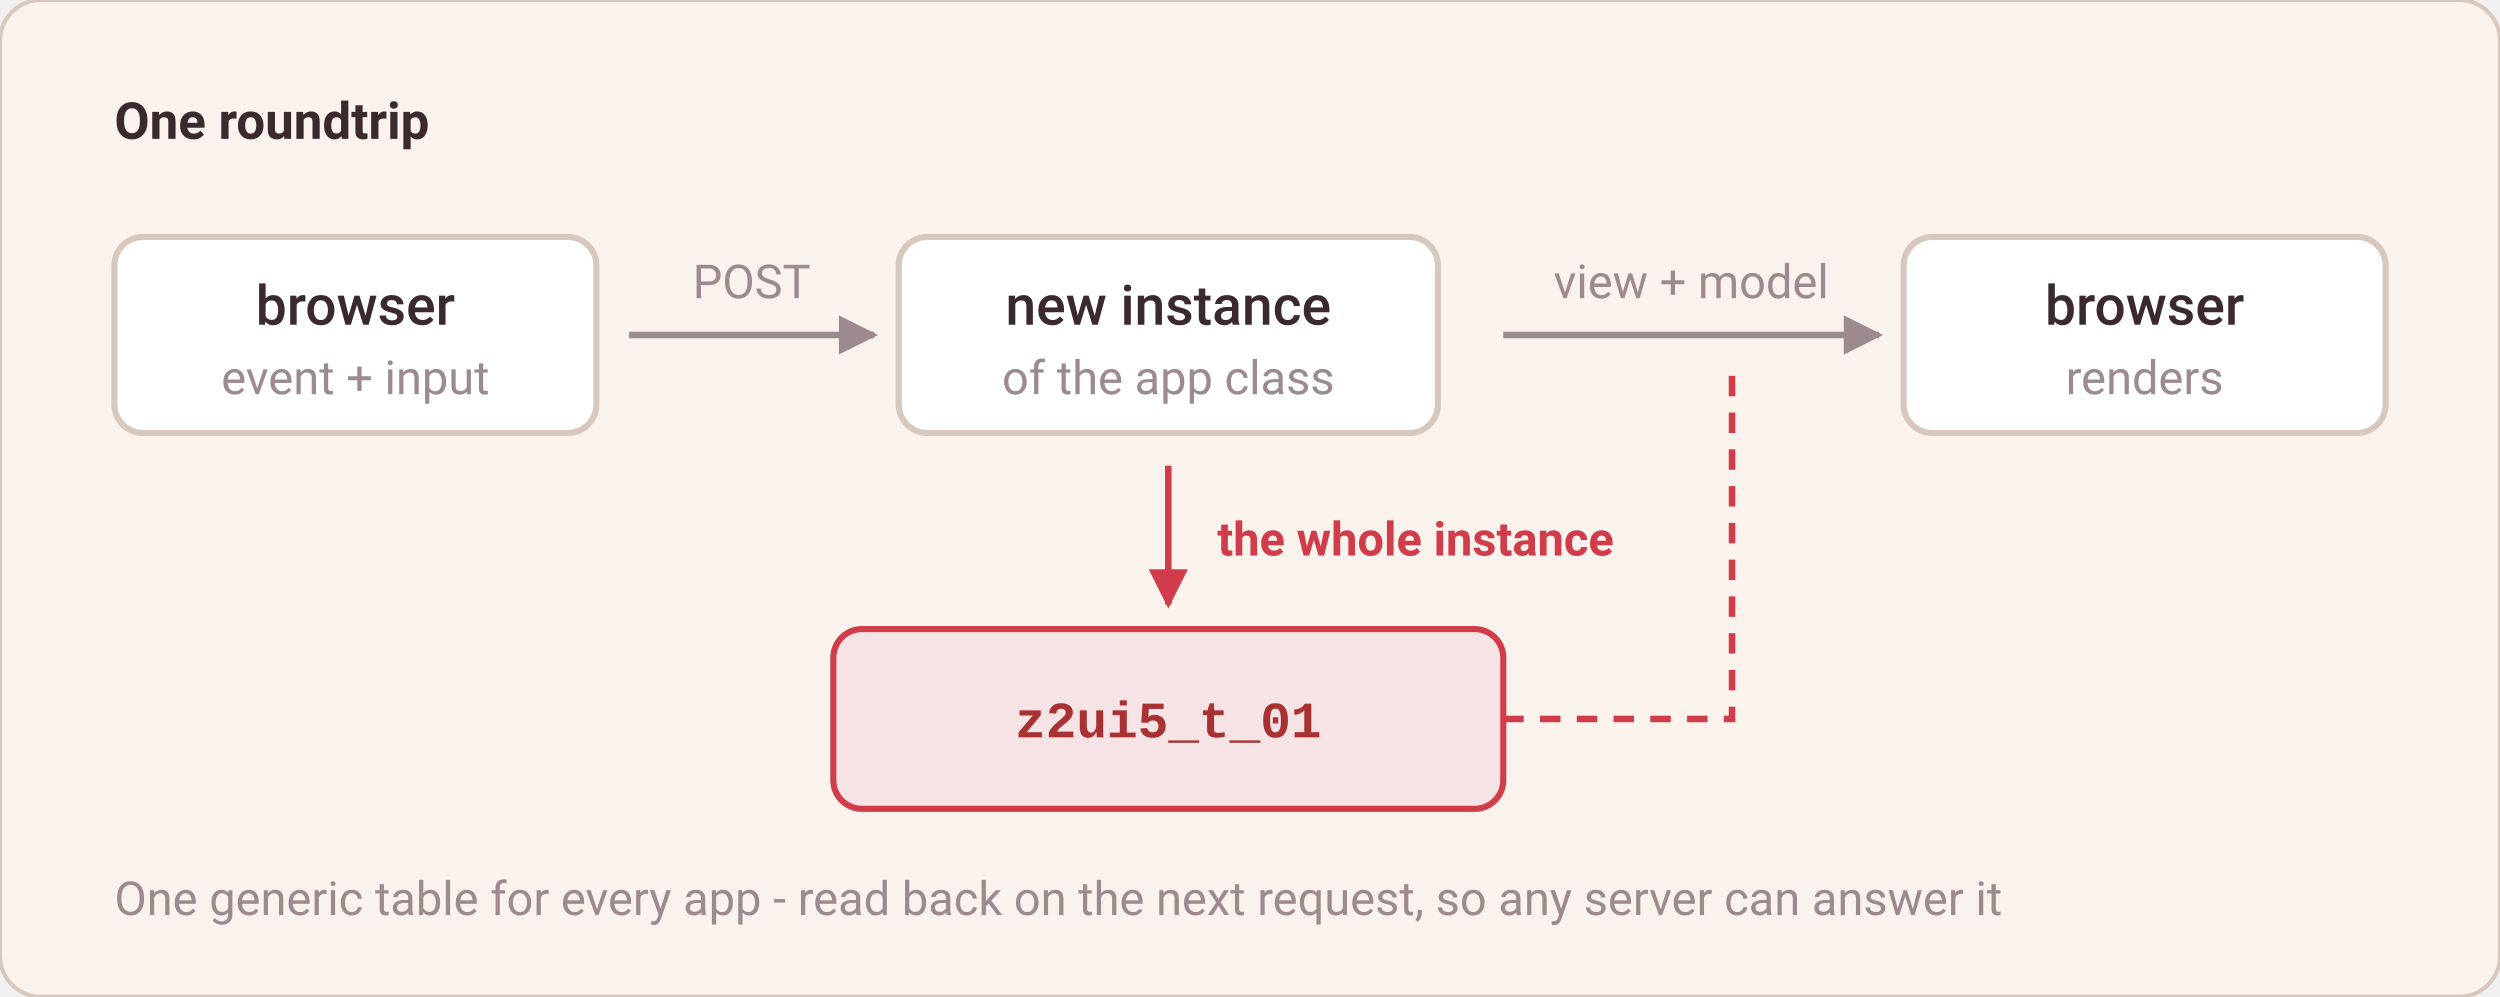
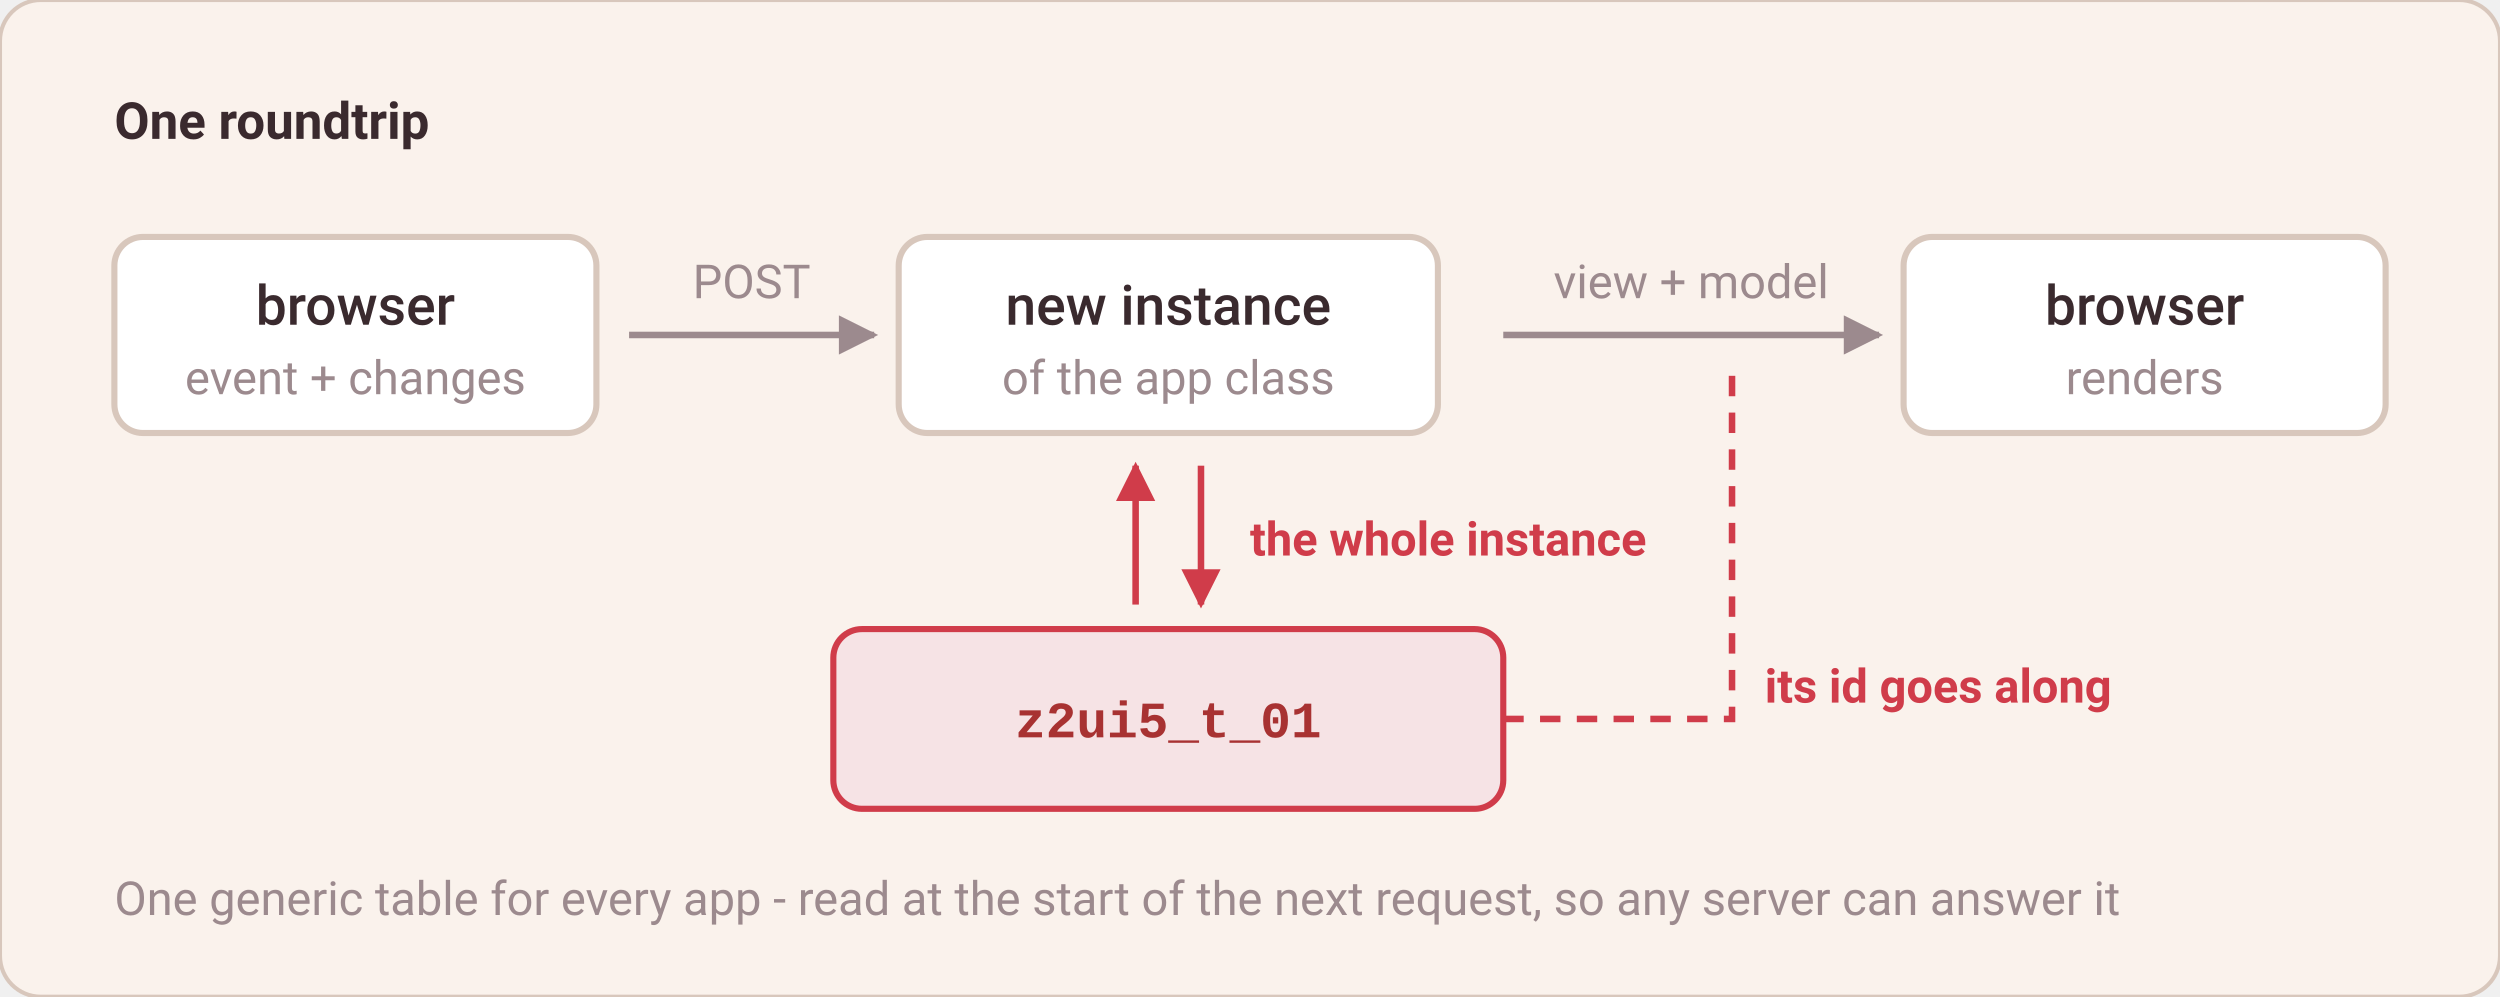
<svg xmlns="http://www.w3.org/2000/svg" viewBox="0 0 612 244" width="612" height="244" role="img">
  <style data-dark="">@media (prefers-color-scheme:dark){[fill="#FAF2EC"]{fill:#172033}[fill="#FFFFFF"]{fill:#0f1522}[fill="#3A2A2E"]{fill:#f1f4f9}[fill="#9C8A8E"]{fill:#9aa4b5}[fill="#F6E3E5"]{fill:#3a1d22}[fill="#D03C4A"]{fill:#f0606d}[fill="#A83232"]{fill:#ff8a95}[stroke="#D8C7BC"]{stroke:#34405a}[stroke="#9C8A8E"]{stroke:#6b778c}[stroke="#D03C4A"]{stroke:#f0606d}}</style>
  <defs>
    <marker id="am" viewBox="0 0 10 10" refX="9" refY="5" markerWidth="6" markerHeight="6" orient="auto">
      <path d="M0 0 L10 5 L0 10 z" fill="#9C8A8E" />
    </marker>
    <marker id="ar" viewBox="0 0 10 10" refX="9" refY="5" markerWidth="6" markerHeight="6" orient="auto">
      <path d="M0 0 L10 5 L0 10 z" fill="#D03C4A" />
    </marker>
  </defs>
  <rect width="612" height="244" rx="10" fill="#FAF2EC" stroke="#D8C7BC" />
  <text x="28" y="34" font-family="-apple-system,BlinkMacSystemFont,'Segoe UI',Roboto,'Helvetica Neue',Arial,sans-serif" font-size="12.5" fill="#3A2A2E" font-weight="700" text-anchor="start">One roundtrip</text>
  <rect x="28" y="58" width="118" height="48" rx="7" fill="#FFFFFF" stroke="#D8C7BC" stroke-width="1.5" />
  <text x="87.0" y="79.5" font-family="-apple-system,BlinkMacSystemFont,'Segoe UI',Roboto,'Helvetica Neue',Arial,sans-serif" font-size="13.5" font-weight="500" fill="#3A2A2E" text-anchor="middle">browser</text>
-   <text x="87.0" y="96.5" font-family="-apple-system,BlinkMacSystemFont,'Segoe UI',Roboto,'Helvetica Neue',Arial,sans-serif" font-size="11.5" fill="#9C8A8E" text-anchor="middle">event + input</text>
+   <text x="87.0" y="96.5" font-family="-apple-system,BlinkMacSystemFont,'Segoe UI',Roboto,'Helvetica Neue',Arial,sans-serif" font-size="11.5" fill="#9C8A8E" text-anchor="middle">event + changes</text>
  <line x1="154" y1="82" x2="214" y2="82" stroke="#9C8A8E" stroke-width="1.6" marker-end="url(#am)" />
  <text x="184.0" y="73.0" font-family="-apple-system,BlinkMacSystemFont,'Segoe UI',Roboto,'Helvetica Neue',Arial,sans-serif" font-size="11.5" fill="#9C8A8E" text-anchor="middle" font-weight="400">POST</text>
  <rect x="220" y="58" width="132" height="48" rx="7" fill="#FFFFFF" stroke="#D8C7BC" stroke-width="1.5" />
  <text x="286.0" y="79.5" font-family="-apple-system,BlinkMacSystemFont,'Segoe UI',Roboto,'Helvetica Neue',Arial,sans-serif" font-size="13.5" font-weight="500" fill="#3A2A2E" text-anchor="middle">new instance</text>
  <text x="286.0" y="96.5" font-family="-apple-system,BlinkMacSystemFont,'Segoe UI',Roboto,'Helvetica Neue',Arial,sans-serif" font-size="11.5" fill="#9C8A8E" text-anchor="middle">of the app class</text>
-   <line x1="286" y1="114" x2="286" y2="148" stroke="#D03C4A" stroke-width="1.6" marker-end="url(#ar)" />
-   <text x="298" y="136" font-family="-apple-system,BlinkMacSystemFont,'Segoe UI',Roboto,'Helvetica Neue',Arial,sans-serif" font-size="11.5" fill="#D03C4A" font-weight="600" text-anchor="start">the whole instance</text>
+   <line x1="294" y1="114" x2="294" y2="148" stroke="#D03C4A" stroke-width="1.6" marker-end="url(#ar)" />
+   <line x1="278" y1="148" x2="278" y2="114" stroke="#D03C4A" stroke-width="1.6" marker-end="url(#ar)" />
+   <text x="306" y="136" font-family="-apple-system,BlinkMacSystemFont,'Segoe UI',Roboto,'Helvetica Neue',Arial,sans-serif" font-size="11.5" fill="#D03C4A" font-weight="600" text-anchor="start">the whole instance</text>
  <rect x="204" y="154" width="164" height="44" rx="7" fill="#F6E3E5" stroke="#D03C4A" stroke-width="1.5" />
  <text x="286.0" y="180.5" font-family="ui-monospace,SFMono-Regular,Menlo,Consolas,'Liberation Mono',monospace" font-size="12.5" font-weight="600" fill="#A83232" text-anchor="middle">z2ui5_t_01</text>
  <line x1="368" y1="82" x2="460" y2="82" stroke="#9C8A8E" stroke-width="1.6" marker-end="url(#am)" />
  <text x="414.0" y="73.0" font-family="-apple-system,BlinkMacSystemFont,'Segoe UI',Roboto,'Helvetica Neue',Arial,sans-serif" font-size="11.5" fill="#9C8A8E" text-anchor="middle" font-weight="400">view + model</text>
  <rect x="466" y="58" width="118" height="48" rx="7" fill="#FFFFFF" stroke="#D8C7BC" stroke-width="1.5" />
  <text x="525.0" y="79.5" font-family="-apple-system,BlinkMacSystemFont,'Segoe UI',Roboto,'Helvetica Neue',Arial,sans-serif" font-size="13.5" font-weight="500" fill="#3A2A2E" text-anchor="middle">browser</text>
  <text x="525.0" y="96.5" font-family="-apple-system,BlinkMacSystemFont,'Segoe UI',Roboto,'Helvetica Neue',Arial,sans-serif" font-size="11.5" fill="#9C8A8E" text-anchor="middle">renders</text>
  <path d="M368 176 L424 176 L424 90" fill="none" stroke="#D03C4A" stroke-width="1.6" stroke-dasharray="5 4" />
-   <text x="28" y="224" font-family="-apple-system,BlinkMacSystemFont,'Segoe UI',Roboto,'Helvetica Neue',Arial,sans-serif" font-size="11.5" fill="#9C8A8E" font-weight="400" text-anchor="start">One generic table for every app - read back on the next request, so any server can answer it</text>
+   <text x="432" y="172" font-family="-apple-system,BlinkMacSystemFont,'Segoe UI',Roboto,'Helvetica Neue',Arial,sans-serif" font-size="11.5" fill="#D03C4A" font-weight="600" text-anchor="start">its id goes along</text>
+   <text x="28" y="224" font-family="-apple-system,BlinkMacSystemFont,'Segoe UI',Roboto,'Helvetica Neue',Arial,sans-serif" font-size="11.5" fill="#9C8A8E" font-weight="400" text-anchor="start">One generic table for every app - read at the start of the next request, so any server can answer it</text>
</svg>
